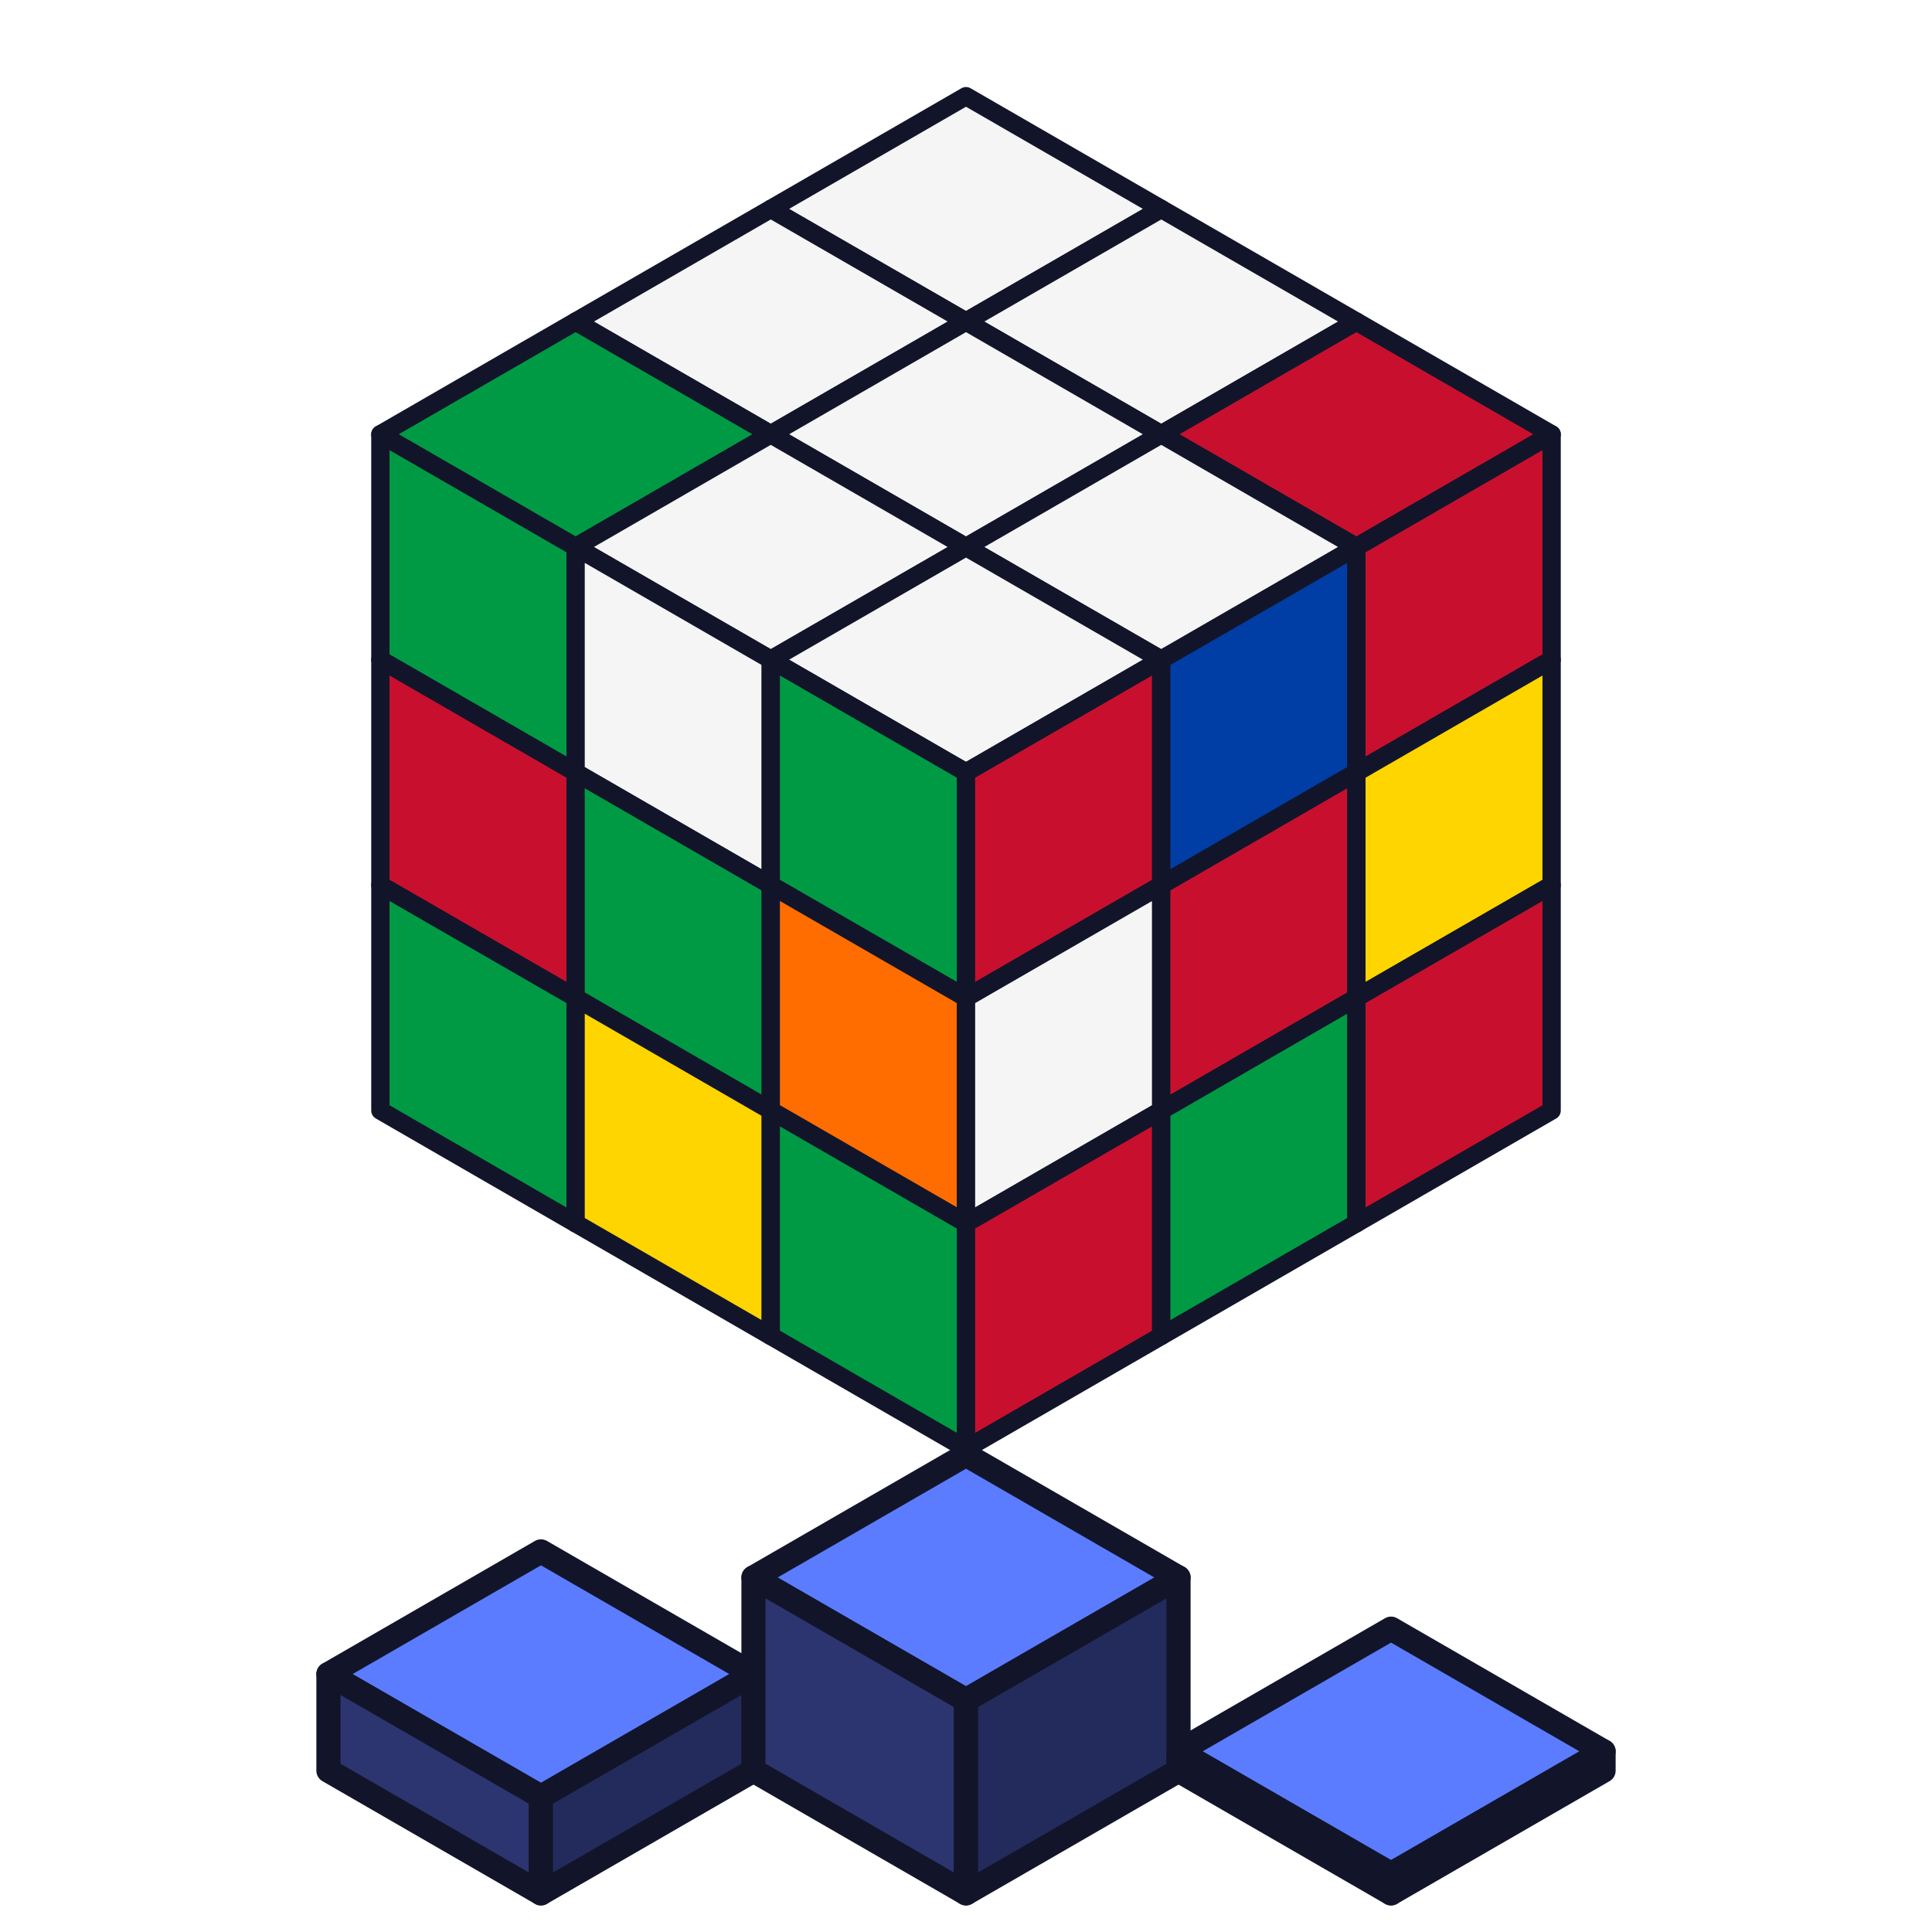
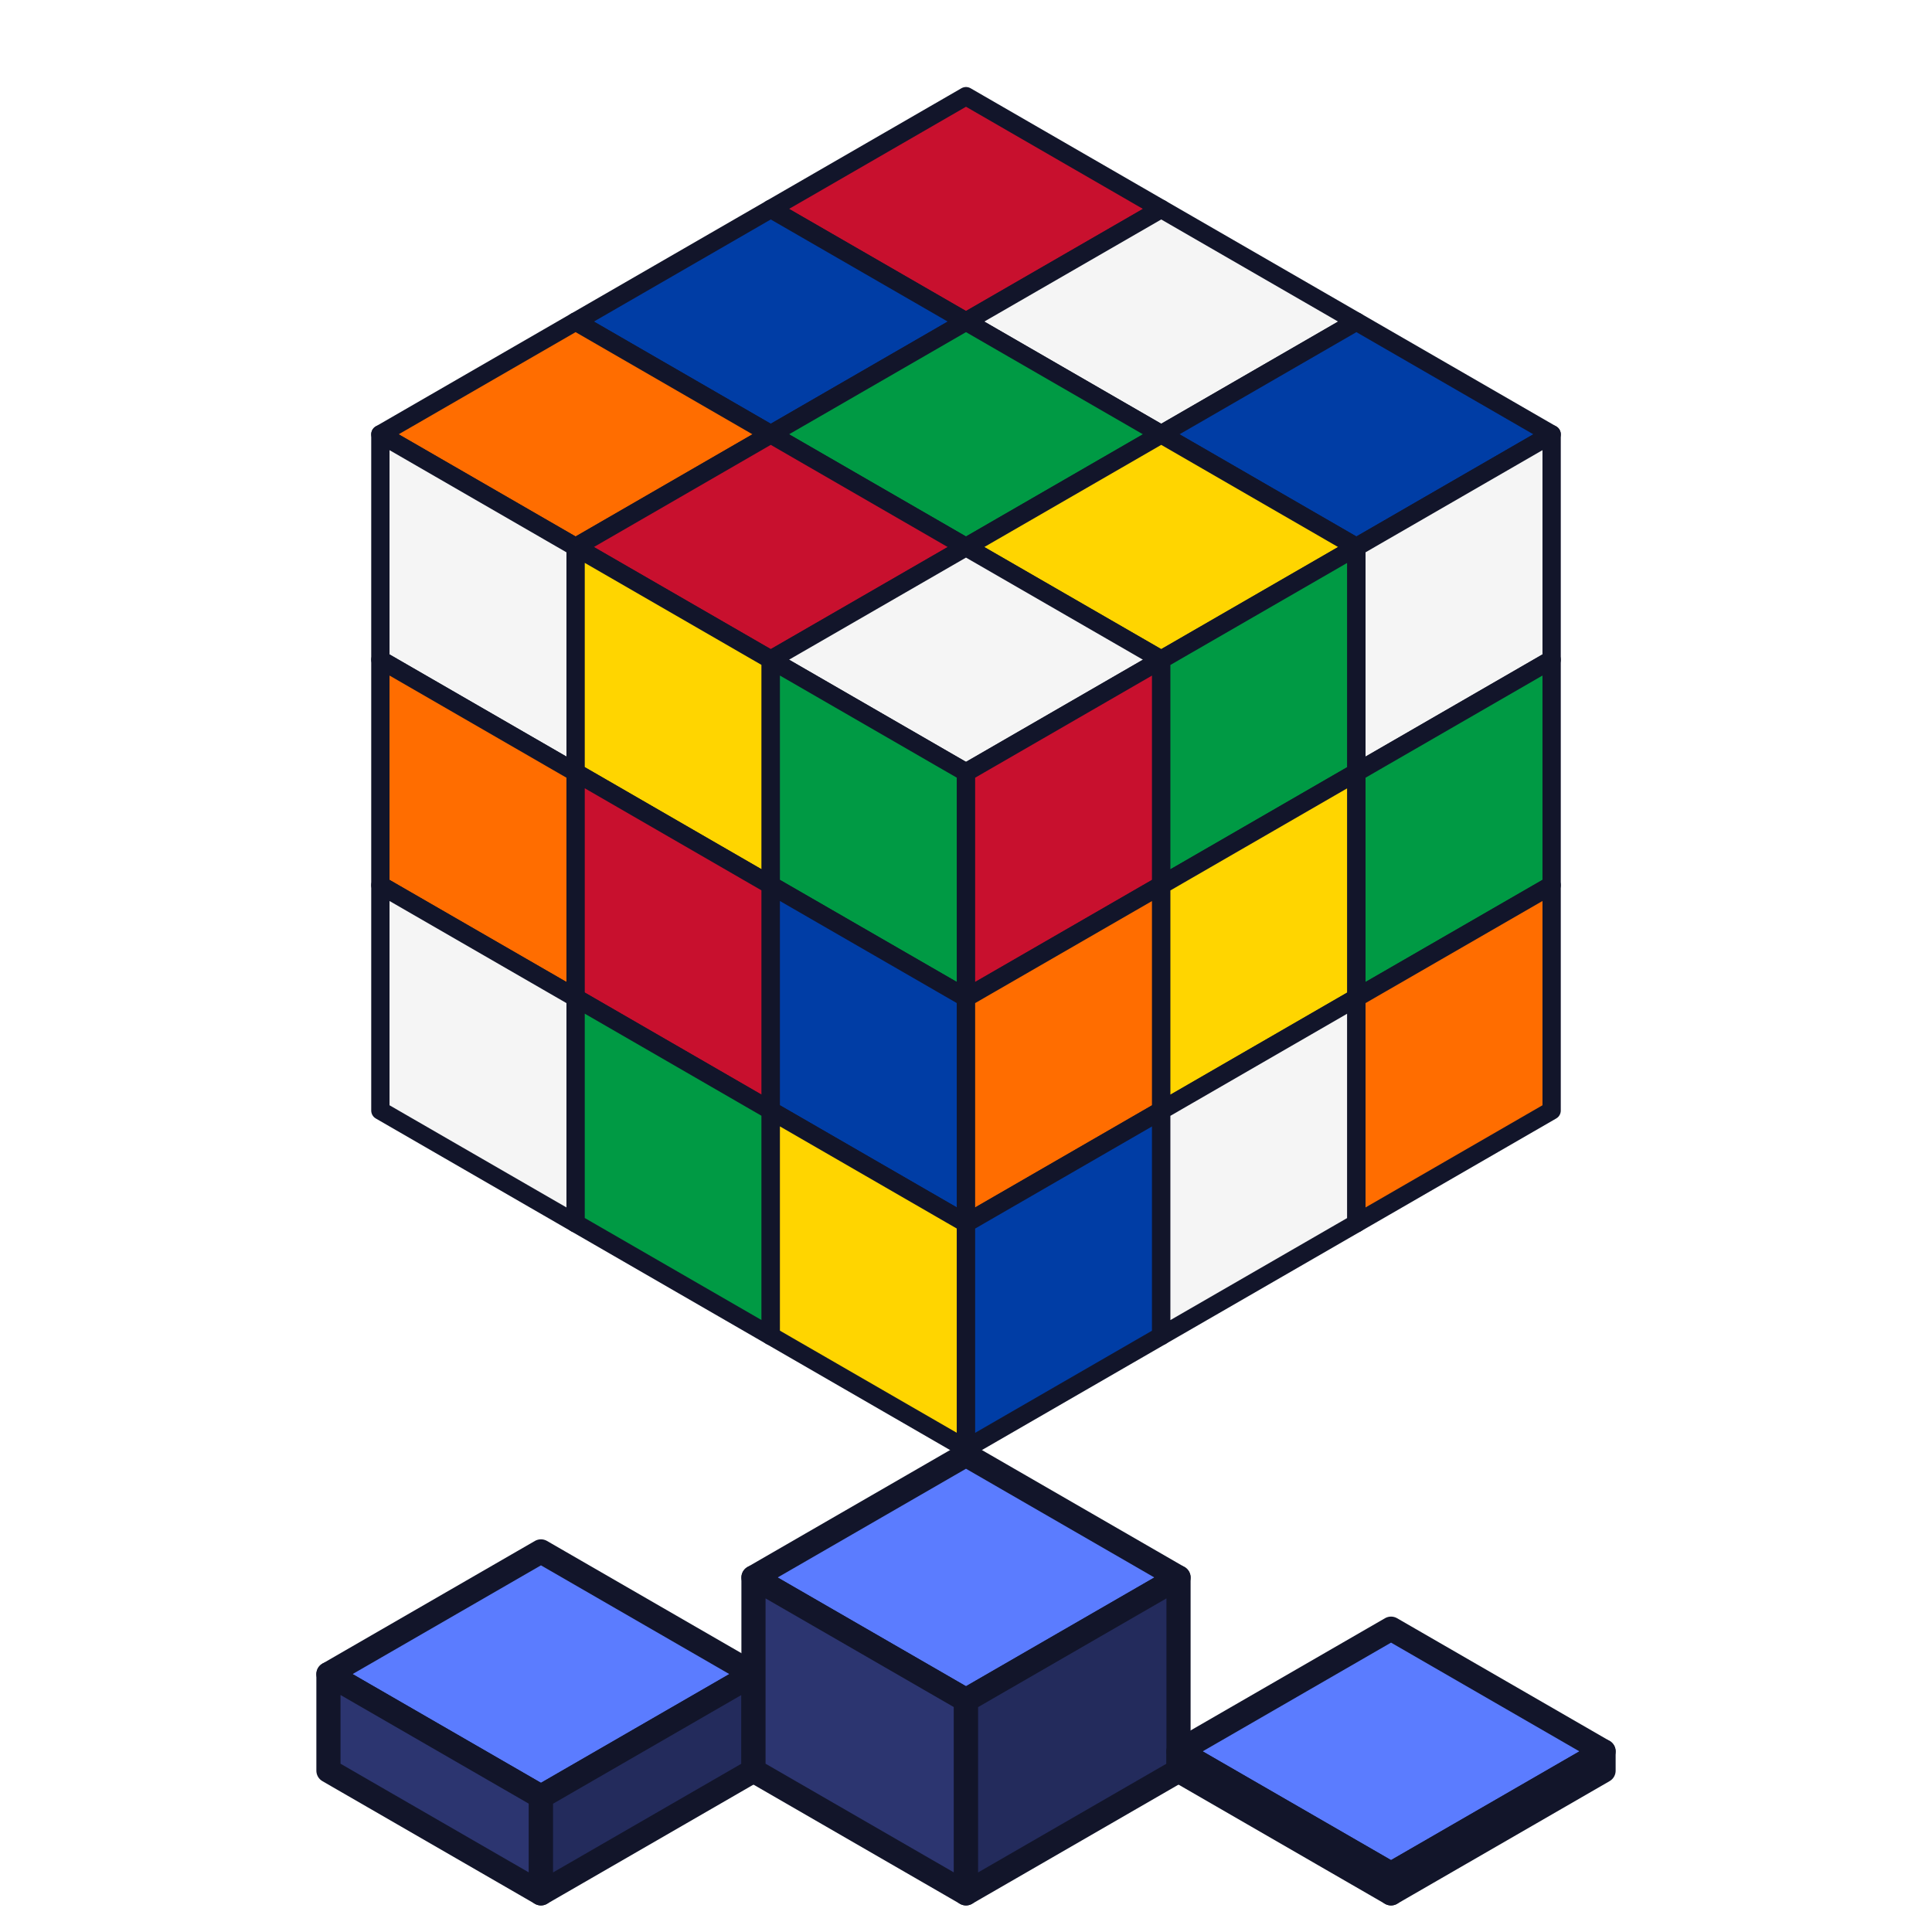
<svg xmlns="http://www.w3.org/2000/svg" viewBox="0 0 200 200" role="img" aria-label="OBD Cube logo mark">
  <g transform="translate(24.22,1.15) scale(0.7578)">
    <g stroke="#12152a" stroke-width="2.5" stroke-linejoin="round">
-       <path d="M100,11.62 L126.67,27.02 L100,42.41 L73.33,27.02 Z" fill="#f5f5f5" />
+       <path d="M100,11.62 L126.67,27.02 L100,42.41 L73.33,27.02 Z" fill="#c8102e" />
      <path d="M126.67,27.02 L153.33,42.41 L126.67,57.81 L100,42.41 Z" fill="#f5f5f5" />
-       <path d="M153.33,42.41 L180,57.81 L153.33,73.21 L126.67,57.81 Z" fill="#c8102e" />
-       <path d="M73.33,27.02 L100,42.41 L73.33,57.81 L46.67,42.41 Z" fill="#f5f5f5" />
-       <path d="M100,42.41 L126.67,57.81 L100,73.21 L73.33,57.81 Z" fill="#f5f5f5" />
-       <path d="M126.67,57.81 L153.33,73.21 L126.67,88.60 L100,73.21 Z" fill="#f5f5f5" />
-       <path d="M46.67,42.41 L73.33,57.81 L46.67,73.21 L20,57.81 Z" fill="#009a44" />
-       <path d="M73.33,57.81 L100,73.21 L73.33,88.60 L46.67,73.21 Z" fill="#f5f5f5" />
+       <path d="M153.33,42.41 L180,57.81 L153.33,73.21 L126.67,57.81 Z" fill="#003da5" />
+       <path d="M73.33,27.02 L100,42.41 L73.33,57.81 L46.67,42.41 Z" fill="#003da5" />
+       <path d="M100,42.41 L126.67,57.81 L100,73.21 L73.33,57.81 Z" fill="#009a44" />
+       <path d="M126.67,57.81 L153.33,73.21 L126.67,88.60 L100,73.21 Z" fill="#ffd500" />
+       <path d="M46.67,42.41 L73.33,57.81 L46.67,73.21 L20,57.81 Z" fill="#ff6d00" />
+       <path d="M73.33,57.81 L100,73.21 L73.33,88.60 L46.67,73.21 Z" fill="#c8102e" />
      <path d="M100,73.21 L126.67,88.60 L100,104 L73.33,88.60 Z" fill="#f5f5f5" />
    </g>
    <g stroke="#12152a" stroke-width="2.5" stroke-linejoin="round">
-       <path d="M20,57.81 L46.67,73.21 L46.67,104.00 L20,88.60 Z" fill="#009a44" />
-       <path d="M46.67,73.21 L73.33,88.60 L73.33,119.40 L46.67,104.00 Z" fill="#f5f5f5" />
+       <path d="M20,57.81 L46.67,73.21 L46.67,104.00 L20,88.60 Z" fill="#f5f5f5" />
+       <path d="M46.67,73.21 L73.33,88.60 L73.33,119.40 L46.67,104.00 Z" fill="#ffd500" />
      <path d="M73.33,88.60 L100,104.00 L100,134.79 L73.33,119.40 Z" fill="#009a44" />
-       <path d="M20,88.60 L46.67,104.00 L46.67,134.79 L20,119.40 Z" fill="#c8102e" />
-       <path d="M46.67,104.00 L73.33,119.40 L73.33,150.19 L46.67,134.79 Z" fill="#009a44" />
-       <path d="M73.33,119.40 L100,134.79 L100,165.59 L73.33,150.19 Z" fill="#ff6d00" />
-       <path d="M20,119.40 L46.67,134.79 L46.67,165.59 L20,150.19 Z" fill="#009a44" />
-       <path d="M46.67,134.79 L73.33,150.19 L73.33,180.98 L46.67,165.59 Z" fill="#ffd500" />
-       <path d="M73.33,150.19 L100,165.59 L100,196.38 L73.33,180.98 Z" fill="#009a44" />
+       <path d="M20,88.60 L46.67,104.00 L46.67,134.79 L20,119.40 Z" fill="#ff6d00" />
+       <path d="M46.67,104.00 L73.33,119.40 L73.33,150.19 L46.67,134.79 Z" fill="#c8102e" />
+       <path d="M73.33,119.40 L100,134.79 L100,165.59 L73.33,150.19 Z" fill="#003da5" />
+       <path d="M20,119.40 L46.67,134.79 L46.67,165.59 L20,150.19 Z" fill="#f5f5f5" />
+       <path d="M46.67,134.79 L73.33,150.19 L73.33,180.98 L46.67,165.59 Z" fill="#009a44" />
+       <path d="M73.33,150.19 L100,165.59 L100,196.38 L73.33,180.98 Z" fill="#ffd500" />
    </g>
    <g stroke="#12152a" stroke-width="2.5" stroke-linejoin="round">
      <path d="M100,104 L126.67,88.60 L126.67,119.40 L100,134.79 Z" fill="#c8102e" />
-       <path d="M126.67,88.60 L153.33,73.21 L153.33,104.00 L126.67,119.40 Z" fill="#003da5" />
-       <path d="M153.33,73.21 L180,57.81 L180,88.60 L153.33,104.00 Z" fill="#c8102e" />
-       <path d="M100,134.79 L126.67,119.40 L126.67,150.19 L100,165.59 Z" fill="#f5f5f5" />
-       <path d="M126.67,119.40 L153.33,104.00 L153.33,134.79 L126.67,150.19 Z" fill="#c8102e" />
-       <path d="M153.33,104.00 L180,88.60 L180,119.40 L153.33,134.79 Z" fill="#ffd500" />
-       <path d="M100,165.59 L126.67,150.19 L126.67,180.98 L100,196.38 Z" fill="#c8102e" />
-       <path d="M126.67,150.19 L153.33,134.79 L153.33,165.59 L126.67,180.98 Z" fill="#009a44" />
-       <path d="M153.33,134.79 L180,119.40 L180,150.19 L153.33,165.59 Z" fill="#c8102e" />
+       <path d="M126.67,88.60 L153.33,73.21 L153.33,104.00 L126.67,119.40 Z" fill="#009a44" />
+       <path d="M153.33,73.21 L180,57.81 L180,88.60 L153.33,104.00 Z" fill="#f5f5f5" />
+       <path d="M100,134.79 L126.67,119.40 L126.67,150.19 L100,165.59 Z" fill="#ff6d00" />
+       <path d="M126.67,119.40 L153.33,104.00 L153.33,134.79 L126.67,150.19 Z" fill="#ffd500" />
+       <path d="M153.33,104.00 L180,88.60 L180,119.40 L153.33,134.79 Z" fill="#009a44" />
+       <path d="M100,165.59 L126.67,150.19 L126.67,180.98 L100,196.38 Z" fill="#003da5" />
+       <path d="M126.67,150.19 L153.33,134.79 L153.33,165.59 L126.67,180.98 Z" fill="#f5f5f5" />
+       <path d="M153.33,134.79 L180,119.40 L180,150.19 L153.33,165.59 Z" fill="#ff6d00" />
    </g>
  </g>
  <g stroke="#12152a" stroke-width="2.5" stroke-linejoin="round">
    <path d="M56,160.6 L78,173.3 L56,186.0 L34,173.3 Z" fill="#5b7cff" />
    <path d="M34,173.3 L56,186.0 L56,196.0 L34,183.3 Z" fill="#2c3570" />
    <path d="M56,186.0 L78,173.3 L78,183.3 L56,196.0 Z" fill="#232b5c" />
    <path d="M100,150.6 L122,163.3 L100,176.0 L78,163.3 Z" fill="#5b7cff" />
    <path d="M78,163.3 L100,176.0 L100,196.0 L78,183.3 Z" fill="#2c3570" />
    <path d="M100,176.0 L122,163.3 L122,183.3 L100,196.0 Z" fill="#232b5c" />
    <path d="M144,168.6 L166,181.3 L144,194.0 L122,181.3 Z" fill="#5b7cff" />
    <path d="M122,181.3 L144,194.0 L144,196.0 L122,183.3 Z" fill="#2c3570" />
    <path d="M144,194.0 L166,181.3 L166,183.3 L144,196.0 Z" fill="#232b5c" />
  </g>
</svg>
